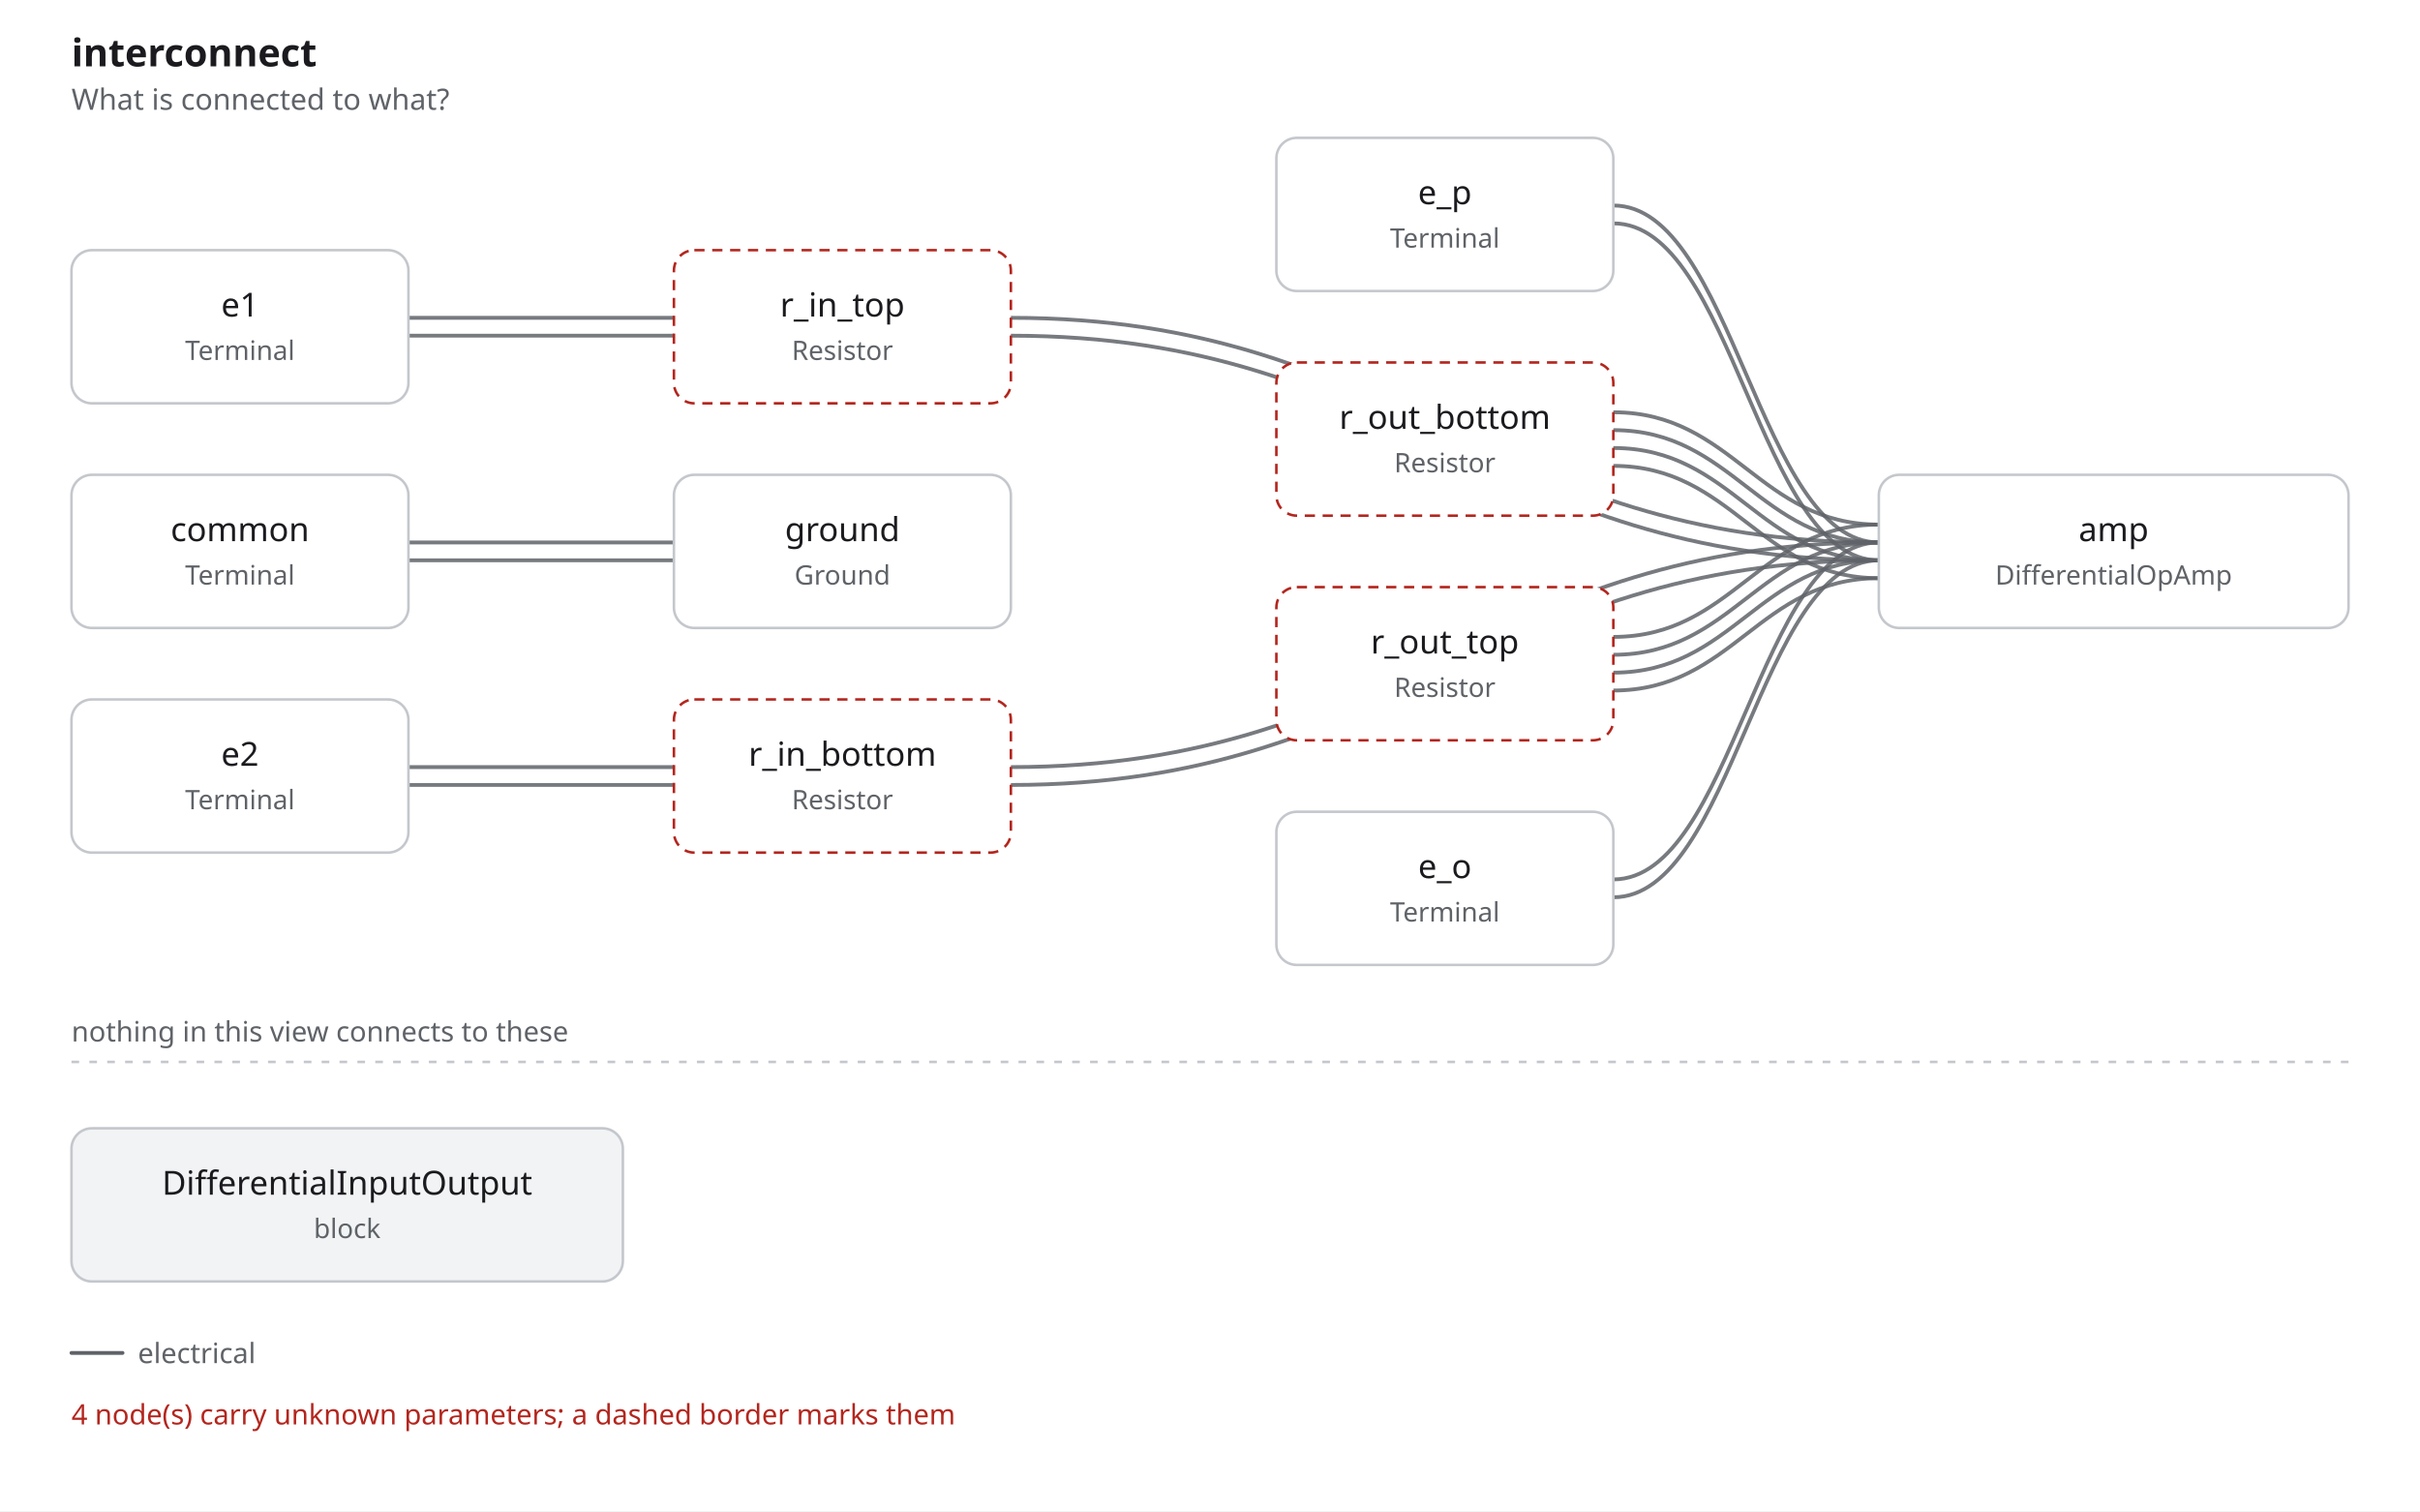
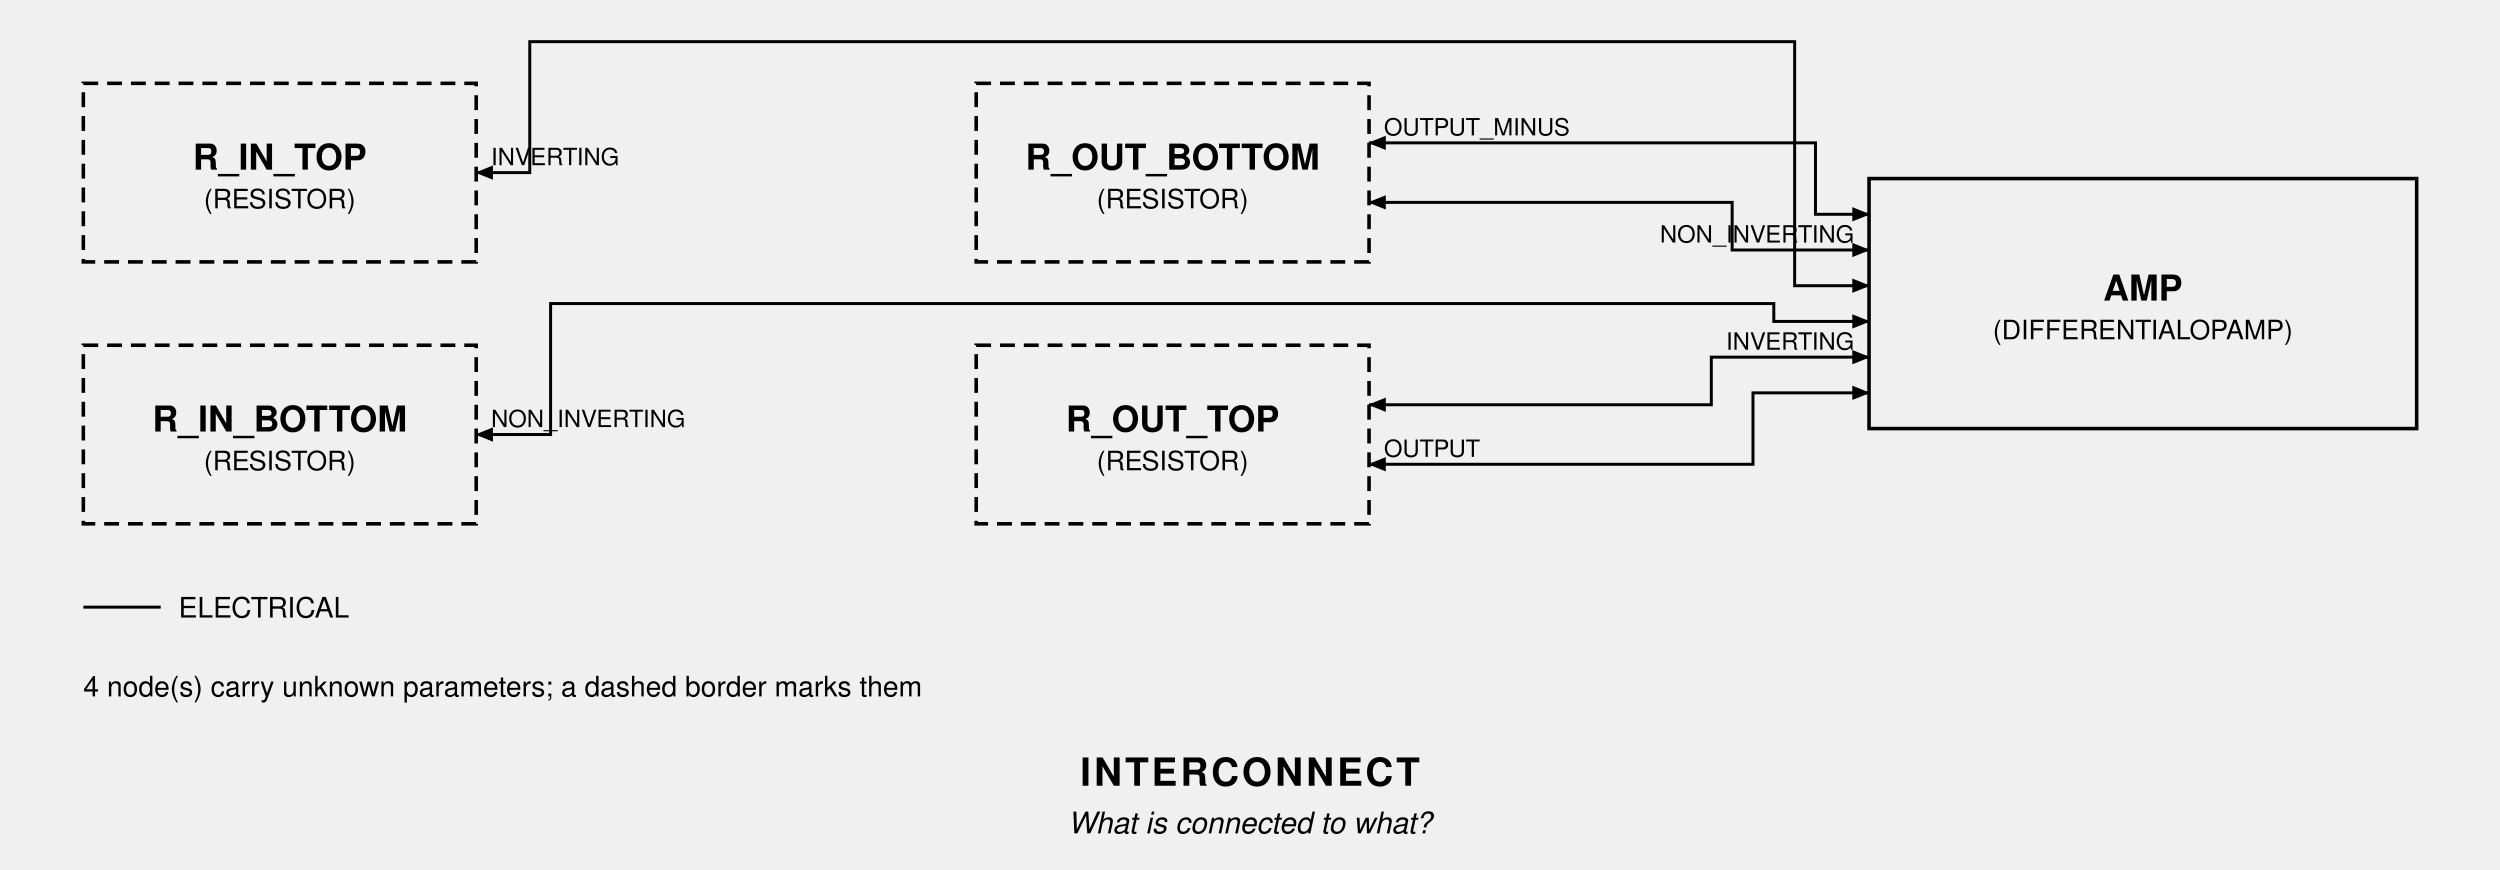
- <svg xmlns="http://www.w3.org/2000/svg" width="948" height="592" viewBox="0 0 948 592" font-family="system-ui, sans-serif">
-   <rect width="948" height="592" fill="#ffffff" />
-   <text x="28" y="26" font-size="15" font-weight="600" fill="#1b1b1f">interconnect</text>
-   <text x="28" y="43" font-size="11.5" fill="#5f6368">What is connected to what?</text>
-   <line x1="28" y1="416" x2="920" y2="416" stroke="#c4c7cc" stroke-width="1" stroke-dasharray="3 4" />
-   <text x="28" y="408" font-size="11" fill="#5f6368">nothing in this view connects to these</text>
-   <path d="M632.0,161.5 C678.8,161.5 689.2,205.5 736.0,205.5" fill="none" stroke="#5f6368" stroke-width="1.5" stroke-linecap="round" opacity="0.85" />
-   <path d="M632.0,168.5 C678.8,168.5 689.2,212.5 736.0,212.5" fill="none" stroke="#5f6368" stroke-width="1.5" stroke-linecap="round" opacity="0.85" />
-   <path d="M160.0,124.5 C206.8,124.5 217.2,124.5 264.0,124.5" fill="none" stroke="#5f6368" stroke-width="1.5" stroke-linecap="round" opacity="0.85" />
-   <path d="M160.0,131.5 C206.8,131.5 217.2,131.5 264.0,131.5" fill="none" stroke="#5f6368" stroke-width="1.5" stroke-linecap="round" opacity="0.85" />
-   <path d="M396.0,124.5 C549.0,124.5 583.0,212.5 736.0,212.5" fill="none" stroke="#5f6368" stroke-width="1.5" stroke-linecap="round" opacity="0.85" />
-   <path d="M396.0,131.5 C549.0,131.5 583.0,219.5 736.0,219.5" fill="none" stroke="#5f6368" stroke-width="1.5" stroke-linecap="round" opacity="0.85" />
-   <path d="M160.0,212.5 C206.8,212.5 217.2,212.5 264.0,212.5" fill="none" stroke="#5f6368" stroke-width="1.5" stroke-linecap="round" opacity="0.85" />
-   <path d="M160.0,219.5 C206.8,219.5 217.2,219.5 264.0,219.5" fill="none" stroke="#5f6368" stroke-width="1.5" stroke-linecap="round" opacity="0.85" />
-   <path d="M396.0,300.5 C549.0,300.5 583.0,212.5 736.0,212.5" fill="none" stroke="#5f6368" stroke-width="1.5" stroke-linecap="round" opacity="0.85" />
-   <path d="M396.0,307.5 C549.0,307.5 583.0,219.5 736.0,219.5" fill="none" stroke="#5f6368" stroke-width="1.5" stroke-linecap="round" opacity="0.85" />
-   <path d="M632.0,249.5 C678.8,249.5 689.2,205.5 736.0,205.5" fill="none" stroke="#5f6368" stroke-width="1.5" stroke-linecap="round" opacity="0.85" />
-   <path d="M632.0,256.5 C678.8,256.5 689.2,212.5 736.0,212.5" fill="none" stroke="#5f6368" stroke-width="1.5" stroke-linecap="round" opacity="0.85" />
-   <path d="M160.0,300.5 C206.8,300.5 217.2,300.5 264.0,300.5" fill="none" stroke="#5f6368" stroke-width="1.5" stroke-linecap="round" opacity="0.85" />
-   <path d="M160.0,307.5 C206.8,307.5 217.2,307.5 264.0,307.5" fill="none" stroke="#5f6368" stroke-width="1.5" stroke-linecap="round" opacity="0.85" />
-   <path d="M736.0,212.5 C689.2,212.5 678.8,80.5 632.0,80.5" fill="none" stroke="#5f6368" stroke-width="1.5" stroke-linecap="round" opacity="0.85" />
-   <path d="M736.0,219.5 C689.2,219.5 678.8,87.5 632.0,87.5" fill="none" stroke="#5f6368" stroke-width="1.5" stroke-linecap="round" opacity="0.85" />
-   <path d="M736.0,219.5 C689.2,219.5 678.8,175.5 632.0,175.5" fill="none" stroke="#5f6368" stroke-width="1.5" stroke-linecap="round" opacity="0.85" />
-   <path d="M736.0,226.5 C689.2,226.5 678.8,182.5 632.0,182.5" fill="none" stroke="#5f6368" stroke-width="1.5" stroke-linecap="round" opacity="0.85" />
-   <path d="M736.0,212.5 C689.2,212.5 678.8,344.5 632.0,344.5" fill="none" stroke="#5f6368" stroke-width="1.5" stroke-linecap="round" opacity="0.85" />
-   <path d="M736.0,219.5 C689.2,219.5 678.8,351.5 632.0,351.5" fill="none" stroke="#5f6368" stroke-width="1.5" stroke-linecap="round" opacity="0.85" />
-   <path d="M736.0,219.5 C689.2,219.5 678.8,263.5 632.0,263.5" fill="none" stroke="#5f6368" stroke-width="1.5" stroke-linecap="round" opacity="0.85" />
-   <path d="M736.0,226.5 C689.2,226.5 678.8,270.5 632.0,270.5" fill="none" stroke="#5f6368" stroke-width="1.5" stroke-linecap="round" opacity="0.85" />
+ <svg xmlns="http://www.w3.org/2000/svg" width="840" height="292" viewBox="0 0 840 292" font-family="Helvetica, Arial, sans-serif">
+   <defs>
+     <marker id="arrow" viewBox="0 0 8 8" refX="7.5" refY="4" markerWidth="6" markerHeight="6" orient="auto-start-reverse">
+       <path d="M0,0.8 L8,4 L0,7.2 Z" fill="#000000" />
+     </marker>
+   </defs>
+   <polyline points="460.0,48.0 610.0,48.0 610.0,72.0 628.0,72.0" fill="none" stroke="#000000" stroke-width="1" marker-start="url(#arrow)" marker-end="url(#arrow)" />
+   <polyline points="160.0,58.0 178.0,58.0 178.0,14.0 603.0,14.0 603.0,96.0 628.0,96.0" fill="none" stroke="#000000" stroke-width="1" marker-start="url(#arrow)" marker-end="url(#arrow)" />
+   <polyline points="160.0,146.0 185.0,146.0 185.0,102.0 596.0,102.0 596.0,108.0 628.0,108.0" fill="none" stroke="#000000" stroke-width="1" marker-start="url(#arrow)" marker-end="url(#arrow)" />
+   <polyline points="460.0,156.0 589.0,156.0 589.0,132.0 628.0,132.0" fill="none" stroke="#000000" stroke-width="1" marker-start="url(#arrow)" marker-end="url(#arrow)" />
+   <polyline points="628.0,84.0 582.0,84.0 582.0,68.0 460.0,68.0" fill="none" stroke="#000000" stroke-width="1" marker-start="url(#arrow)" marker-end="url(#arrow)" />
+   <polyline points="628.0,120.0 575.0,120.0 575.0,136.0 460.0,136.0" fill="none" stroke="#000000" stroke-width="1" marker-start="url(#arrow)" marker-end="url(#arrow)" />
  <g>
-     <rect x="28" y="442" width="216" height="60" rx="8" fill="#f1f3f4" stroke="#c4c7cc" stroke-width="1" />
-     <text x="136" y="468" text-anchor="middle" font-size="13" font-weight="500" fill="#1b1b1f">DifferentialInputOutput</text>
-     <text x="136" y="485" text-anchor="middle" font-size="10.5" fill="#5f6368">block</text>
+     <rect x="328" y="28" width="132" height="60" fill="none" stroke="#000000" stroke-width="1.2" stroke-dasharray="5 3" />
+     <text x="394" y="57.0" text-anchor="middle" font-size="12" font-weight="bold" fill="#000000">R_OUT_BOTTOM</text>
+     <text x="394" y="70.0" text-anchor="middle" font-size="9" fill="#000000">(RESISTOR)</text>
  </g>
  <g>
-     <rect x="264" y="186" width="132" height="60" rx="8" fill="#ffffff" stroke="#c4c7cc" stroke-width="1" />
-     <text x="330" y="212" text-anchor="middle" font-size="13" font-weight="500" fill="#1b1b1f">ground</text>
-     <text x="330" y="229" text-anchor="middle" font-size="10.5" fill="#5f6368">Ground</text>
+     <rect x="28" y="28" width="132" height="60" fill="none" stroke="#000000" stroke-width="1.2" stroke-dasharray="5 3" />
+     <text x="94" y="57.0" text-anchor="middle" font-size="12" font-weight="bold" fill="#000000">R_IN_TOP</text>
+     <text x="94" y="70.0" text-anchor="middle" font-size="9" fill="#000000">(RESISTOR)</text>
  </g>
  <g>
-     <rect x="500" y="54" width="132" height="60" rx="8" fill="#ffffff" stroke="#c4c7cc" stroke-width="1" />
-     <text x="566" y="80" text-anchor="middle" font-size="13" font-weight="500" fill="#1b1b1f">e_p</text>
-     <text x="566" y="97" text-anchor="middle" font-size="10.5" fill="#5f6368">Terminal</text>
+     <rect x="28" y="116" width="132" height="60" fill="none" stroke="#000000" stroke-width="1.2" stroke-dasharray="5 3" />
+     <text x="94" y="145.0" text-anchor="middle" font-size="12" font-weight="bold" fill="#000000">R_IN_BOTTOM</text>
+     <text x="94" y="158.0" text-anchor="middle" font-size="9" fill="#000000">(RESISTOR)</text>
  </g>
  <g>
-     <rect x="500" y="142" width="132" height="60" rx="8" fill="#ffffff" stroke="#b3261e" stroke-dasharray="4 3" stroke-width="1" />
-     <text x="566" y="168" text-anchor="middle" font-size="13" font-weight="500" fill="#1b1b1f">r_out_bottom</text>
-     <text x="566" y="185" text-anchor="middle" font-size="10.5" fill="#5f6368">Resistor</text>
+     <rect x="328" y="116" width="132" height="60" fill="none" stroke="#000000" stroke-width="1.2" stroke-dasharray="5 3" />
+     <text x="394" y="145.0" text-anchor="middle" font-size="12" font-weight="bold" fill="#000000">R_OUT_TOP</text>
+     <text x="394" y="158.0" text-anchor="middle" font-size="9" fill="#000000">(RESISTOR)</text>
  </g>
  <g>
-     <rect x="28" y="98" width="132" height="60" rx="8" fill="#ffffff" stroke="#c4c7cc" stroke-width="1" />
-     <text x="94" y="124" text-anchor="middle" font-size="13" font-weight="500" fill="#1b1b1f">e1</text>
-     <text x="94" y="141" text-anchor="middle" font-size="10.5" fill="#5f6368">Terminal</text>
+     <rect x="628" y="60" width="184" height="84" fill="none" stroke="#000000" stroke-width="1.2" />
+     <text x="720" y="101.0" text-anchor="middle" font-size="12" font-weight="bold" fill="#000000">AMP</text>
+     <text x="720" y="114.0" text-anchor="middle" font-size="9" fill="#000000">(DIFFERENTIALOPAMP)</text>
  </g>
-   <g>
-     <rect x="264" y="98" width="132" height="60" rx="8" fill="#ffffff" stroke="#b3261e" stroke-dasharray="4 3" stroke-width="1" />
-     <text x="330" y="124" text-anchor="middle" font-size="13" font-weight="500" fill="#1b1b1f">r_in_top</text>
-     <text x="330" y="141" text-anchor="middle" font-size="10.5" fill="#5f6368">Resistor</text>
-   </g>
-   <g>
-     <rect x="28" y="186" width="132" height="60" rx="8" fill="#ffffff" stroke="#c4c7cc" stroke-width="1" />
-     <text x="94" y="212" text-anchor="middle" font-size="13" font-weight="500" fill="#1b1b1f">common</text>
-     <text x="94" y="229" text-anchor="middle" font-size="10.5" fill="#5f6368">Terminal</text>
-   </g>
-   <g>
-     <rect x="264" y="274" width="132" height="60" rx="8" fill="#ffffff" stroke="#b3261e" stroke-dasharray="4 3" stroke-width="1" />
-     <text x="330" y="300" text-anchor="middle" font-size="13" font-weight="500" fill="#1b1b1f">r_in_bottom</text>
-     <text x="330" y="317" text-anchor="middle" font-size="10.5" fill="#5f6368">Resistor</text>
-   </g>
-   <g>
-     <rect x="500" y="318" width="132" height="60" rx="8" fill="#ffffff" stroke="#c4c7cc" stroke-width="1" />
-     <text x="566" y="344" text-anchor="middle" font-size="13" font-weight="500" fill="#1b1b1f">e_o</text>
-     <text x="566" y="361" text-anchor="middle" font-size="10.5" fill="#5f6368">Terminal</text>
-   </g>
-   <g>
-     <rect x="500" y="230" width="132" height="60" rx="8" fill="#ffffff" stroke="#b3261e" stroke-dasharray="4 3" stroke-width="1" />
-     <text x="566" y="256" text-anchor="middle" font-size="13" font-weight="500" fill="#1b1b1f">r_out_top</text>
-     <text x="566" y="273" text-anchor="middle" font-size="10.5" fill="#5f6368">Resistor</text>
-   </g>
-   <g>
-     <rect x="28" y="274" width="132" height="60" rx="8" fill="#ffffff" stroke="#c4c7cc" stroke-width="1" />
-     <text x="94" y="300" text-anchor="middle" font-size="13" font-weight="500" fill="#1b1b1f">e2</text>
-     <text x="94" y="317" text-anchor="middle" font-size="10.5" fill="#5f6368">Terminal</text>
-   </g>
-   <g>
-     <rect x="736" y="186" width="184" height="60" rx="8" fill="#ffffff" stroke="#c4c7cc" stroke-width="1" />
-     <text x="828" y="212" text-anchor="middle" font-size="13" font-weight="500" fill="#1b1b1f">amp</text>
-     <text x="828" y="229" text-anchor="middle" font-size="10.5" fill="#5f6368">DifferentialOpAmp</text>
-   </g>
-   <line x1="28" y1="530" x2="48" y2="530" stroke="#5f6368" stroke-width="1.5" stroke-linecap="round" />
-   <text x="54" y="534" font-size="11" fill="#5f6368">electrical</text>
-   <text x="28" y="558" font-size="11" fill="#b3261e">4 node(s) carry unknown parameters; a dashed border marks them</text>
+   <text x="465.0" y="45.5" text-anchor="start" font-size="8" fill="#000000">OUTPUT_MINUS</text>
+   <text x="165.0" y="55.5" text-anchor="start" font-size="8" fill="#000000">INVERTING</text>
+   <text x="165.0" y="143.5" text-anchor="start" font-size="8" fill="#000000">NON_INVERTING</text>
+   <text x="465.0" y="153.5" text-anchor="start" font-size="8" fill="#000000">OUTPUT</text>
+   <text x="623.0" y="81.5" text-anchor="end" font-size="8" fill="#000000">NON_INVERTING</text>
+   <text x="623.0" y="117.5" text-anchor="end" font-size="8" fill="#000000">INVERTING</text>
+   <line x1="28" y1="204" x2="54" y2="204" stroke="#000000" stroke-width="1" />
+   <text x="60" y="207.5" font-size="9.5" fill="#000000">ELECTRICAL</text>
+   <text x="28" y="234" font-size="9.5" fill="#000000">4 node(s) carry unknown parameters; a dashed border marks them</text>
+   <text x="420.0" y="264" text-anchor="middle" font-size="13" font-weight="bold" letter-spacing="0.08em" fill="#000000">INTERCONNECT</text>
+   <text x="420.0" y="280" text-anchor="middle" font-size="10" font-style="italic" fill="#000000">What is connected to what?</text>
</svg>
